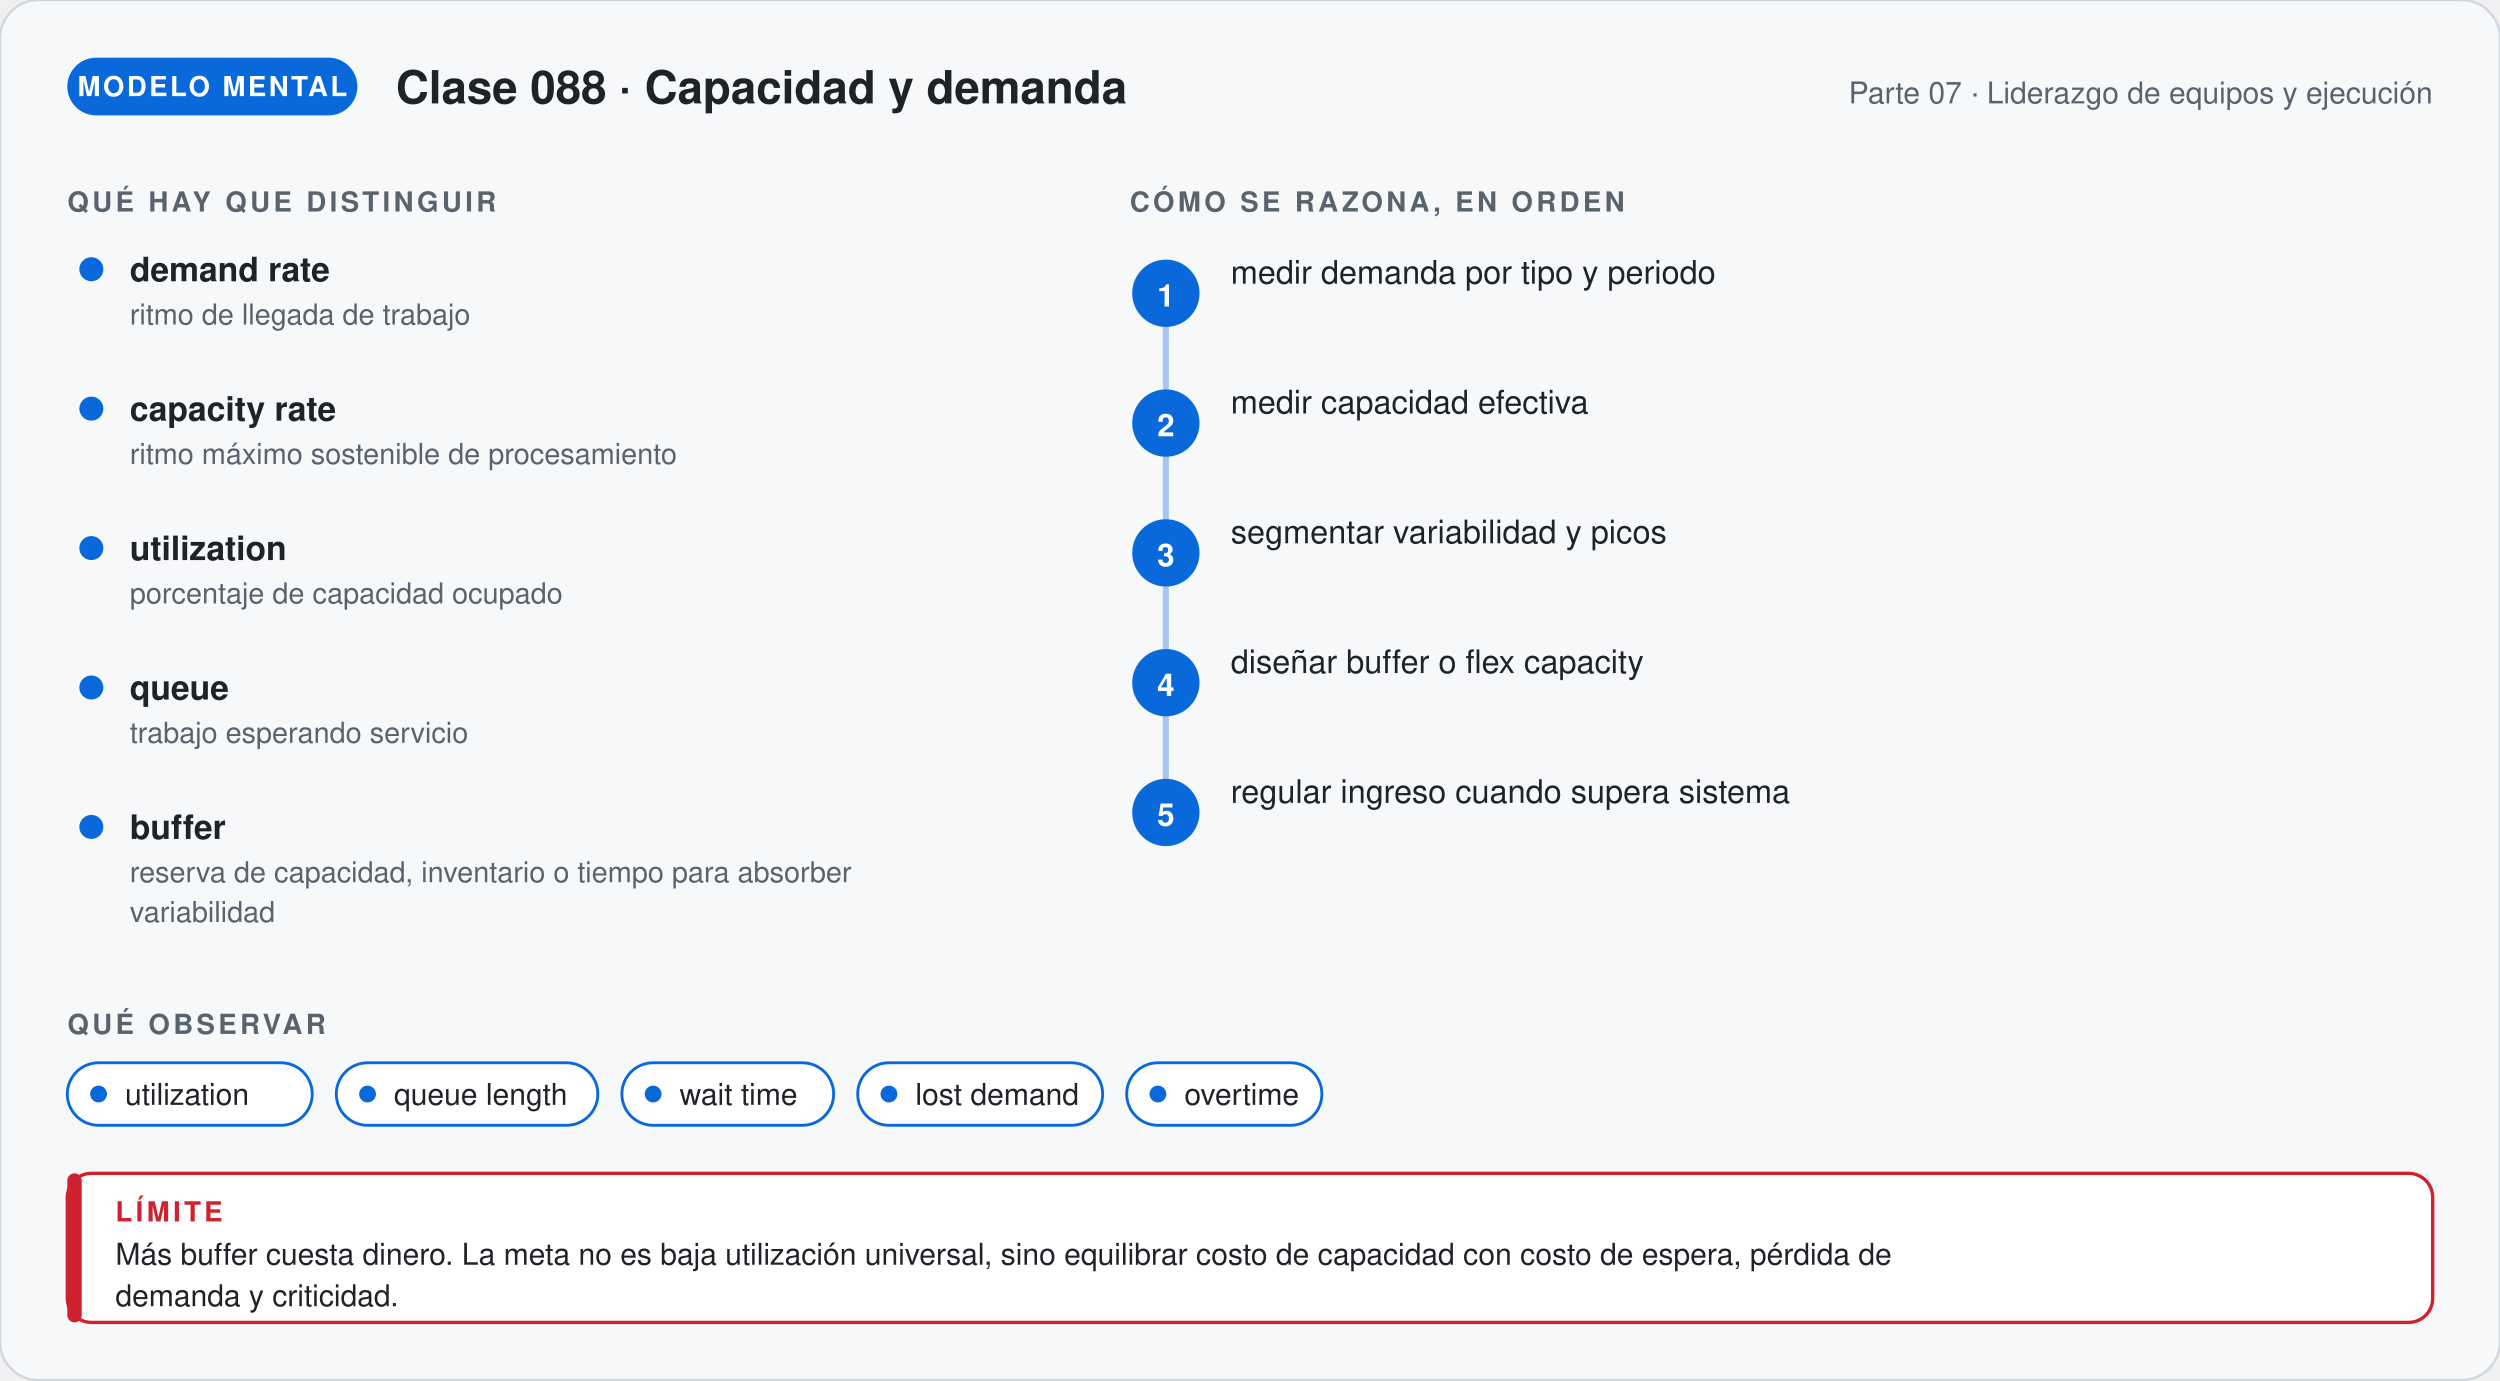
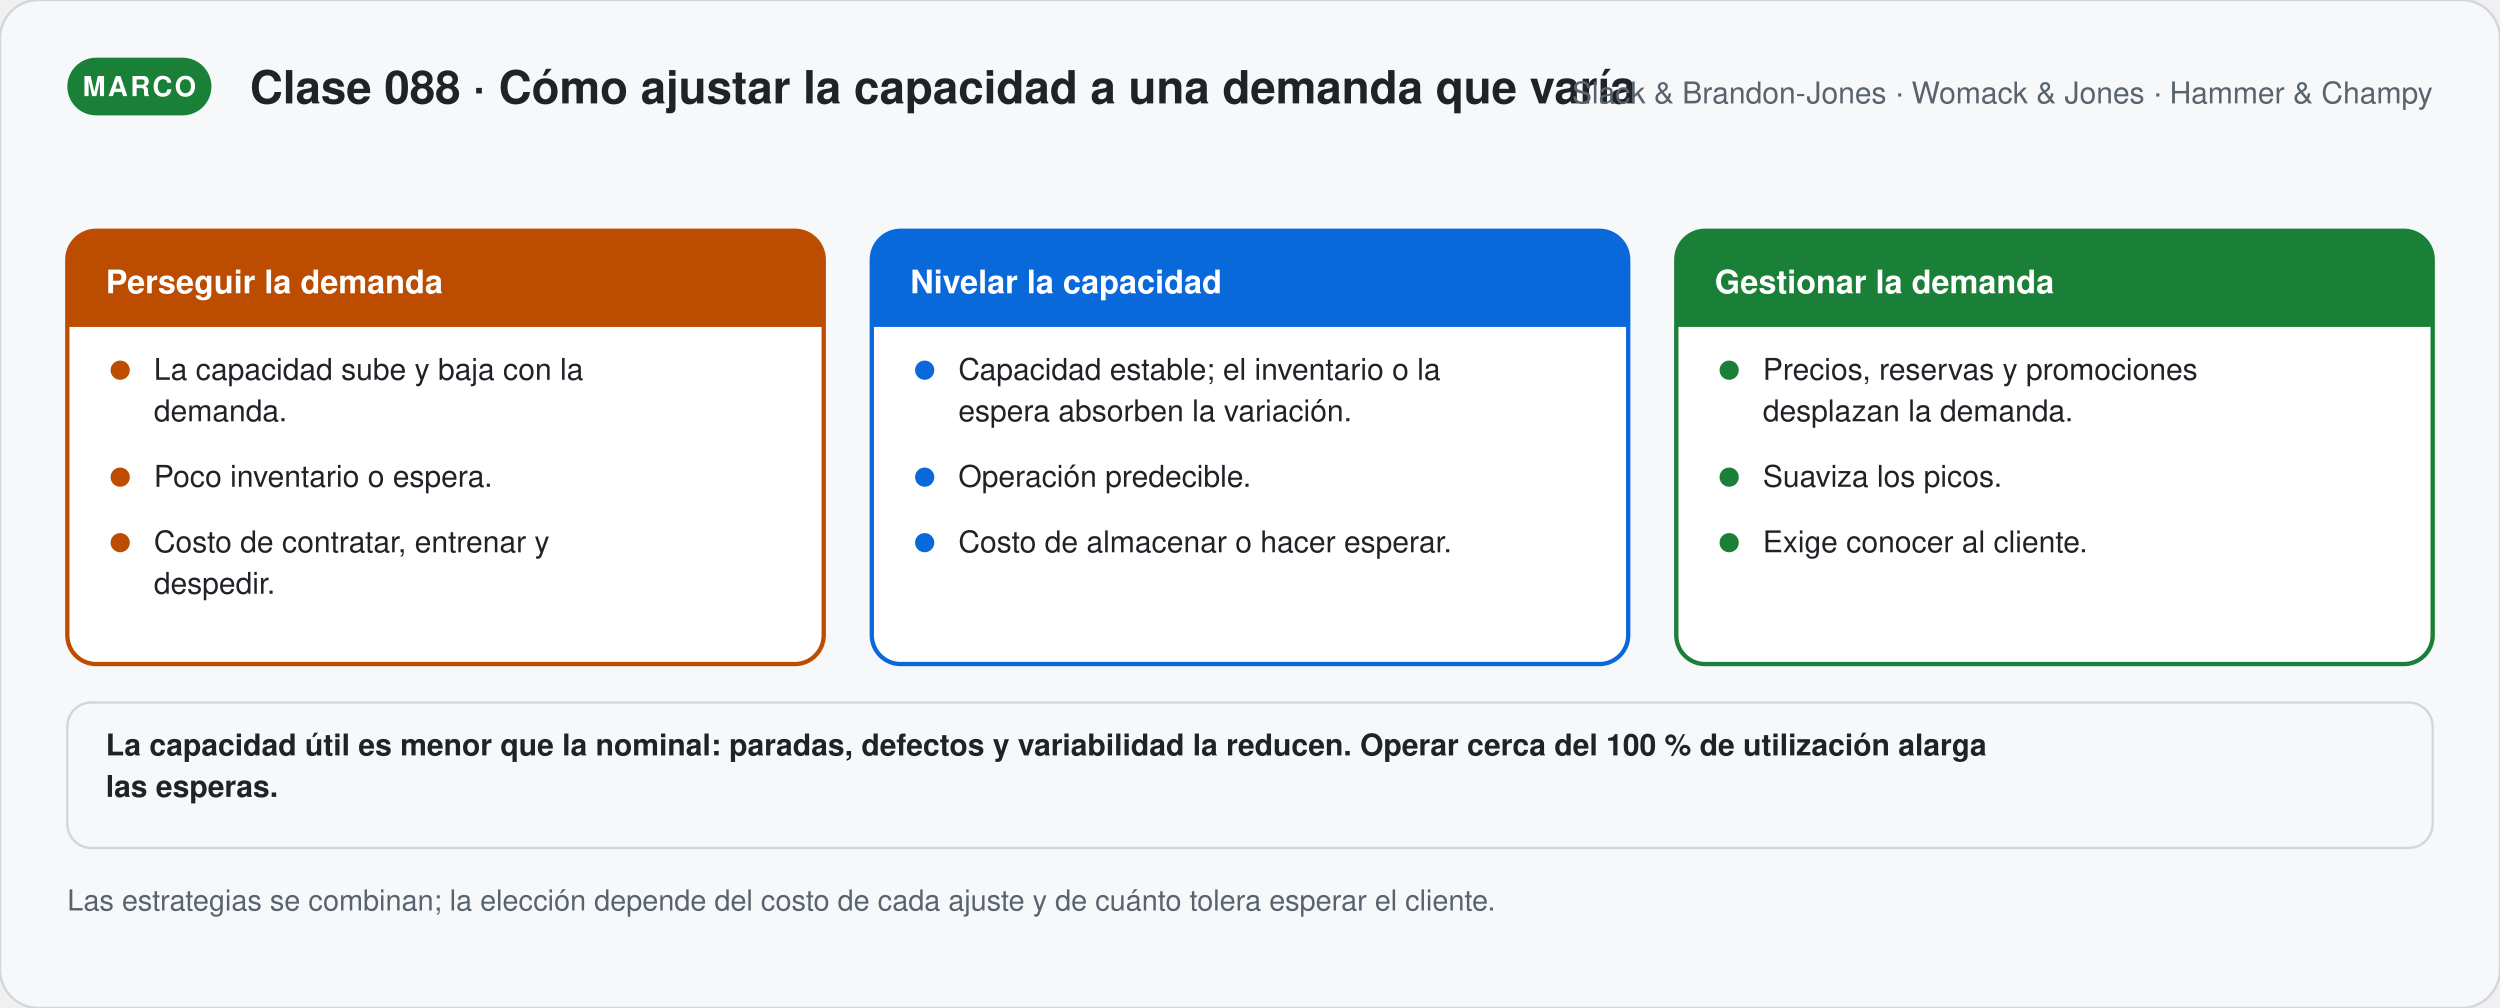
- <svg xmlns="http://www.w3.org/2000/svg" viewBox="0 0 1040 574.12" width="1040" role="img" aria-labelledby="t-g88 d-g88" font-family="'Segoe UI', 'Helvetica Neue', Helvetica, Arial, sans-serif">
+ <svg xmlns="http://www.w3.org/2000/svg" viewBox="0 0 1040 419.31" width="1040" role="img" aria-labelledby="t-s88 d-s88" font-family="'Segoe UI', 'Helvetica Neue', Helvetica, Arial, sans-serif">
  <defs>
-     <marker id="p-g88" viewBox="0 0 10 10" refX="8" refY="5" markerWidth="7" markerHeight="7" orient="auto">
+     <marker id="p-s88" viewBox="0 0 10 10" refX="8" refY="5" markerWidth="7" markerHeight="7" orient="auto">
      <path d="M1,1 L9,5 L1,9 Z" fill="#59636e" />
    </marker>
  </defs>
-   <rect width="1040" height="574.12" rx="16" fill="#f6f8fa" stroke="#d0d7de" />
-   <rect x="28" y="24" width="120.67" height="24" rx="12" fill="#0969da" />
-   <text x="88.335" y="40" font-size="11.5" font-weight="700" fill="#ffffff" text-anchor="middle" letter-spacing="1">MODELO MENTAL</text>
-   <text x="164.67" y="43" font-size="19" font-weight="700" fill="#1f2328" text-anchor="start">Clase 088 · Capacidad y demanda</text>
-   <text x="1012" y="43" font-size="12.5" font-weight="400" fill="#59636e" text-anchor="end">Parte 07 · Liderazgo de equipos y ejecución</text>
-   <text x="28" y="88" font-size="11.5" font-weight="700" fill="#59636e" text-anchor="start" letter-spacing="1.4">QUÉ HAY QUE DISTINGUIR</text>
-   <circle cx="38" cy="112" r="5" fill="#0969da" />
-   <text x="54" y="117" font-size="14" font-weight="700" fill="#1f2328" text-anchor="start">demand rate</text>
-   <text x="54" y="135" font-size="12" font-weight="400" fill="#59636e" text-anchor="start">ritmo de llegada de trabajo</text>
-   <circle cx="38" cy="170" r="5" fill="#0969da" />
-   <text x="54" y="175" font-size="14" font-weight="700" fill="#1f2328" text-anchor="start">capacity rate</text>
-   <text x="54" y="193" font-size="12" font-weight="400" fill="#59636e" text-anchor="start">ritmo máximo sostenible de procesamiento</text>
-   <circle cx="38" cy="228" r="5" fill="#0969da" />
-   <text x="54" y="233" font-size="14" font-weight="700" fill="#1f2328" text-anchor="start">utilization</text>
-   <text x="54" y="251" font-size="12" font-weight="400" fill="#59636e" text-anchor="start">porcentaje de capacidad ocupado</text>
-   <circle cx="38" cy="286" r="5" fill="#0969da" />
-   <text x="54" y="291" font-size="14" font-weight="700" fill="#1f2328" text-anchor="start">queue</text>
-   <text x="54" y="309" font-size="12" font-weight="400" fill="#59636e" text-anchor="start">trabajo esperando servicio</text>
-   <circle cx="38" cy="344" r="5" fill="#0969da" />
-   <text x="54" y="349" font-size="14" font-weight="700" fill="#1f2328" text-anchor="start">buffer</text>
-   <text x="54" y="367" font-size="12" font-weight="400" fill="#59636e" text-anchor="start">reserva de capacidad, inventario o tiempo para absorber</text>
-   <text x="54" y="383.56" font-size="12" font-weight="400" fill="#59636e" text-anchor="start">variabilidad</text>
-   <text x="470" y="88" font-size="11.5" font-weight="700" fill="#59636e" text-anchor="start" letter-spacing="1.4">CÓMO SE RAZONA, EN ORDEN</text>
-   <path d="M485,122 V338" stroke="#0969da" stroke-width="2.5" stroke-opacity="0.35" />
-   <circle cx="485" cy="122" r="14" fill="#0969da" />
-   <text x="485" y="127.5" font-size="13" font-weight="700" fill="#ffffff" text-anchor="middle">1</text>
-   <text x="512" y="118" font-size="13.5" font-weight="500" fill="#1f2328" text-anchor="start">medir demanda por tipo y periodo</text>
-   <circle cx="485" cy="176" r="14" fill="#0969da" />
-   <text x="485" y="181.5" font-size="13" font-weight="700" fill="#ffffff" text-anchor="middle">2</text>
-   <text x="512" y="172" font-size="13.5" font-weight="500" fill="#1f2328" text-anchor="start">medir capacidad efectiva</text>
-   <circle cx="485" cy="230" r="14" fill="#0969da" />
-   <text x="485" y="235.5" font-size="13" font-weight="700" fill="#ffffff" text-anchor="middle">3</text>
-   <text x="512" y="226" font-size="13.5" font-weight="500" fill="#1f2328" text-anchor="start">segmentar variabilidad y picos</text>
-   <circle cx="485" cy="284" r="14" fill="#0969da" />
-   <text x="485" y="289.5" font-size="13" font-weight="700" fill="#ffffff" text-anchor="middle">4</text>
-   <text x="512" y="280" font-size="13.5" font-weight="500" fill="#1f2328" text-anchor="start">diseñar buffer o flex capacity</text>
-   <circle cx="485" cy="338" r="14" fill="#0969da" />
-   <text x="485" y="343.5" font-size="13" font-weight="700" fill="#ffffff" text-anchor="middle">5</text>
-   <text x="512" y="334" font-size="13.5" font-weight="500" fill="#1f2328" text-anchor="start">regular ingreso cuando supera sistema</text>
-   <text x="28" y="430.12" font-size="11.5" font-weight="700" fill="#59636e" text-anchor="start" letter-spacing="1.4">QUÉ OBSERVAR</text>
-   <rect x="28" y="442.12" width="101.9" height="26" rx="13" fill="#ffffff" stroke="#0969da" stroke-width="1.2" />
-   <circle cx="41" cy="455.12" r="3.5" fill="#0969da" />
-   <text x="52" y="459.62" font-size="12.5" font-weight="400" fill="#1f2328" text-anchor="start">utilization</text>
-   <rect x="139.9" y="442.12" width="108.8" height="26" rx="13" fill="#ffffff" stroke="#0969da" stroke-width="1.2" />
-   <circle cx="152.9" cy="455.12" r="3.5" fill="#0969da" />
-   <text x="163.9" y="459.62" font-size="12.5" font-weight="400" fill="#1f2328" text-anchor="start">queue length</text>
-   <rect x="258.7" y="442.12" width="88.1" height="26" rx="13" fill="#ffffff" stroke="#0969da" stroke-width="1.2" />
-   <circle cx="271.7" cy="455.12" r="3.5" fill="#0969da" />
-   <text x="282.7" y="459.62" font-size="12.5" font-weight="400" fill="#1f2328" text-anchor="start">wait time</text>
-   <rect x="356.8" y="442.12" width="101.9" height="26" rx="13" fill="#ffffff" stroke="#0969da" stroke-width="1.2" />
-   <circle cx="369.8" cy="455.12" r="3.5" fill="#0969da" />
-   <text x="380.8" y="459.62" font-size="12.5" font-weight="400" fill="#1f2328" text-anchor="start">lost demand</text>
-   <rect x="468.7" y="442.12" width="81.2" height="26" rx="13" fill="#ffffff" stroke="#0969da" stroke-width="1.2" />
-   <circle cx="481.7" cy="455.12" r="3.5" fill="#0969da" />
-   <text x="492.7" y="459.62" font-size="12.5" font-weight="400" fill="#1f2328" text-anchor="start">overtime</text>
-   <rect x="28" y="488.12" width="984" height="62" rx="10" fill="#ffffff" stroke="#cf222e" stroke-width="1.4" />
-   <rect x="28" y="488.12" width="6" height="62" rx="3" fill="#cf222e" />
-   <text x="48" y="508.12" font-size="11.5" font-weight="700" fill="#cf222e" text-anchor="start" letter-spacing="1.4">LÍMITE</text>
-   <text x="48" y="526.12" font-size="12.5" font-weight="400" fill="#1f2328" text-anchor="start">Más buffer cuesta dinero. La meta no es baja utilización universal, sino equilibrar costo de capacidad con costo de espera, pérdida de</text>
-   <text x="48" y="543.37" font-size="12.5" font-weight="400" fill="#1f2328" text-anchor="start">demanda y criticidad.</text>
+   <rect width="1040" height="419.31" rx="16" fill="#f6f8fa" stroke="#d0d7de" />
+   <rect x="28" y="24" width="59.95" height="24" rx="12" fill="#1a7f37" />
+   <text x="57.975" y="40" font-size="11.5" font-weight="700" fill="#ffffff" text-anchor="middle" letter-spacing="1">MARCO</text>
+   <text x="103.95" y="43" font-size="19" font-weight="700" fill="#1f2328" text-anchor="start">Clase 088 · Cómo ajustar la capacidad a una demanda que varía</text>
+   <text x="1012" y="43" font-size="12.5" font-weight="400" fill="#59636e" text-anchor="end">Slack &amp; Brandon-Jones · Womack &amp; Jones · Hammer &amp; Champy</text>
+   <rect x="28" y="96" width="314.667" height="180.25" rx="12" fill="#ffffff" stroke="#bc4c00" stroke-width="1.8" />
+   <path d="M28.0,136 V108 a12,12 0 0 1 12,-12 H330.667 a12,12 0 0 1 12,12 V136 Z" fill="#bc4c00" />
+   <text x="44" y="122" font-size="13.5" font-weight="800" fill="#ffffff" text-anchor="start">Perseguir la demanda</text>
+   <circle cx="50.0" cy="154" r="4" fill="#bc4c00" />
+   <text x="64" y="158" font-size="12.5" font-weight="400" fill="#1f2328" text-anchor="start">La capacidad sube y baja con la</text>
+   <text x="64" y="175.25" font-size="12.5" font-weight="400" fill="#1f2328" text-anchor="start">demanda.</text>
+   <circle cx="50.0" cy="198.5" r="4" fill="#bc4c00" />
+   <text x="64" y="202.5" font-size="12.5" font-weight="400" fill="#1f2328" text-anchor="start">Poco inventario o espera.</text>
+   <circle cx="50.0" cy="225.75" r="4" fill="#bc4c00" />
+   <text x="64" y="229.75" font-size="12.5" font-weight="400" fill="#1f2328" text-anchor="start">Costo de contratar, entrenar y</text>
+   <text x="64" y="247" font-size="12.5" font-weight="400" fill="#1f2328" text-anchor="start">despedir.</text>
+   <rect x="362.667" y="96" width="314.667" height="180.25" rx="12" fill="#ffffff" stroke="#0969da" stroke-width="1.8" />
+   <path d="M362.667,136 V108 a12,12 0 0 1 12,-12 H665.333 a12,12 0 0 1 12,12 V136 Z" fill="#0969da" />
+   <text x="378.667" y="122" font-size="13.5" font-weight="800" fill="#ffffff" text-anchor="start">Nivelar la capacidad</text>
+   <circle cx="384.667" cy="154" r="4" fill="#0969da" />
+   <text x="398.667" y="158" font-size="12.5" font-weight="400" fill="#1f2328" text-anchor="start">Capacidad estable; el inventario o la</text>
+   <text x="398.667" y="175.25" font-size="12.5" font-weight="400" fill="#1f2328" text-anchor="start">espera absorben la variación.</text>
+   <circle cx="384.667" cy="198.5" r="4" fill="#0969da" />
+   <text x="398.667" y="202.5" font-size="12.5" font-weight="400" fill="#1f2328" text-anchor="start">Operación predecible.</text>
+   <circle cx="384.667" cy="225.75" r="4" fill="#0969da" />
+   <text x="398.667" y="229.75" font-size="12.5" font-weight="400" fill="#1f2328" text-anchor="start">Costo de almacenar o hacer esperar.</text>
+   <rect x="697.333" y="96" width="314.667" height="180.25" rx="12" fill="#ffffff" stroke="#1a7f37" stroke-width="1.8" />
+   <path d="M697.333,136 V108 a12,12 0 0 1 12,-12 H1000.0 a12,12 0 0 1 12,12 V136 Z" fill="#1a7f37" />
+   <text x="713.333" y="122" font-size="13.5" font-weight="800" fill="#ffffff" text-anchor="start">Gestionar la demanda</text>
+   <circle cx="719.333" cy="154" r="4" fill="#1a7f37" />
+   <text x="733.333" y="158" font-size="12.5" font-weight="400" fill="#1f2328" text-anchor="start">Precios, reservas y promociones</text>
+   <text x="733.333" y="175.25" font-size="12.5" font-weight="400" fill="#1f2328" text-anchor="start">desplazan la demanda.</text>
+   <circle cx="719.333" cy="198.5" r="4" fill="#1a7f37" />
+   <text x="733.333" y="202.5" font-size="12.5" font-weight="400" fill="#1f2328" text-anchor="start">Suaviza los picos.</text>
+   <circle cx="719.333" cy="225.75" r="4" fill="#1a7f37" />
+   <text x="733.333" y="229.75" font-size="12.5" font-weight="400" fill="#1f2328" text-anchor="start">Exige conocer al cliente.</text>
+   <rect x="28" y="292.25" width="984" height="60.5" rx="10" fill="#f6f8fa" stroke="#d0d7de" stroke-width="1" />
+   <text x="44" y="314.25" font-size="12.5" font-weight="600" fill="#1f2328" text-anchor="start">La capacidad útil es menor que la nominal: paradas, defectos y variabilidad la reducen. Operar cerca del 100 % de utilización alarga</text>
+   <text x="44" y="331.5" font-size="12.5" font-weight="600" fill="#1f2328" text-anchor="start">las esperas.</text>
+   <text x="28" y="378.75" font-size="12" font-weight="400" fill="#59636e" text-anchor="start">Las estrategias se combinan; la elección depende del costo de cada ajuste y de cuánto tolera esperar el cliente.</text>
</svg>
